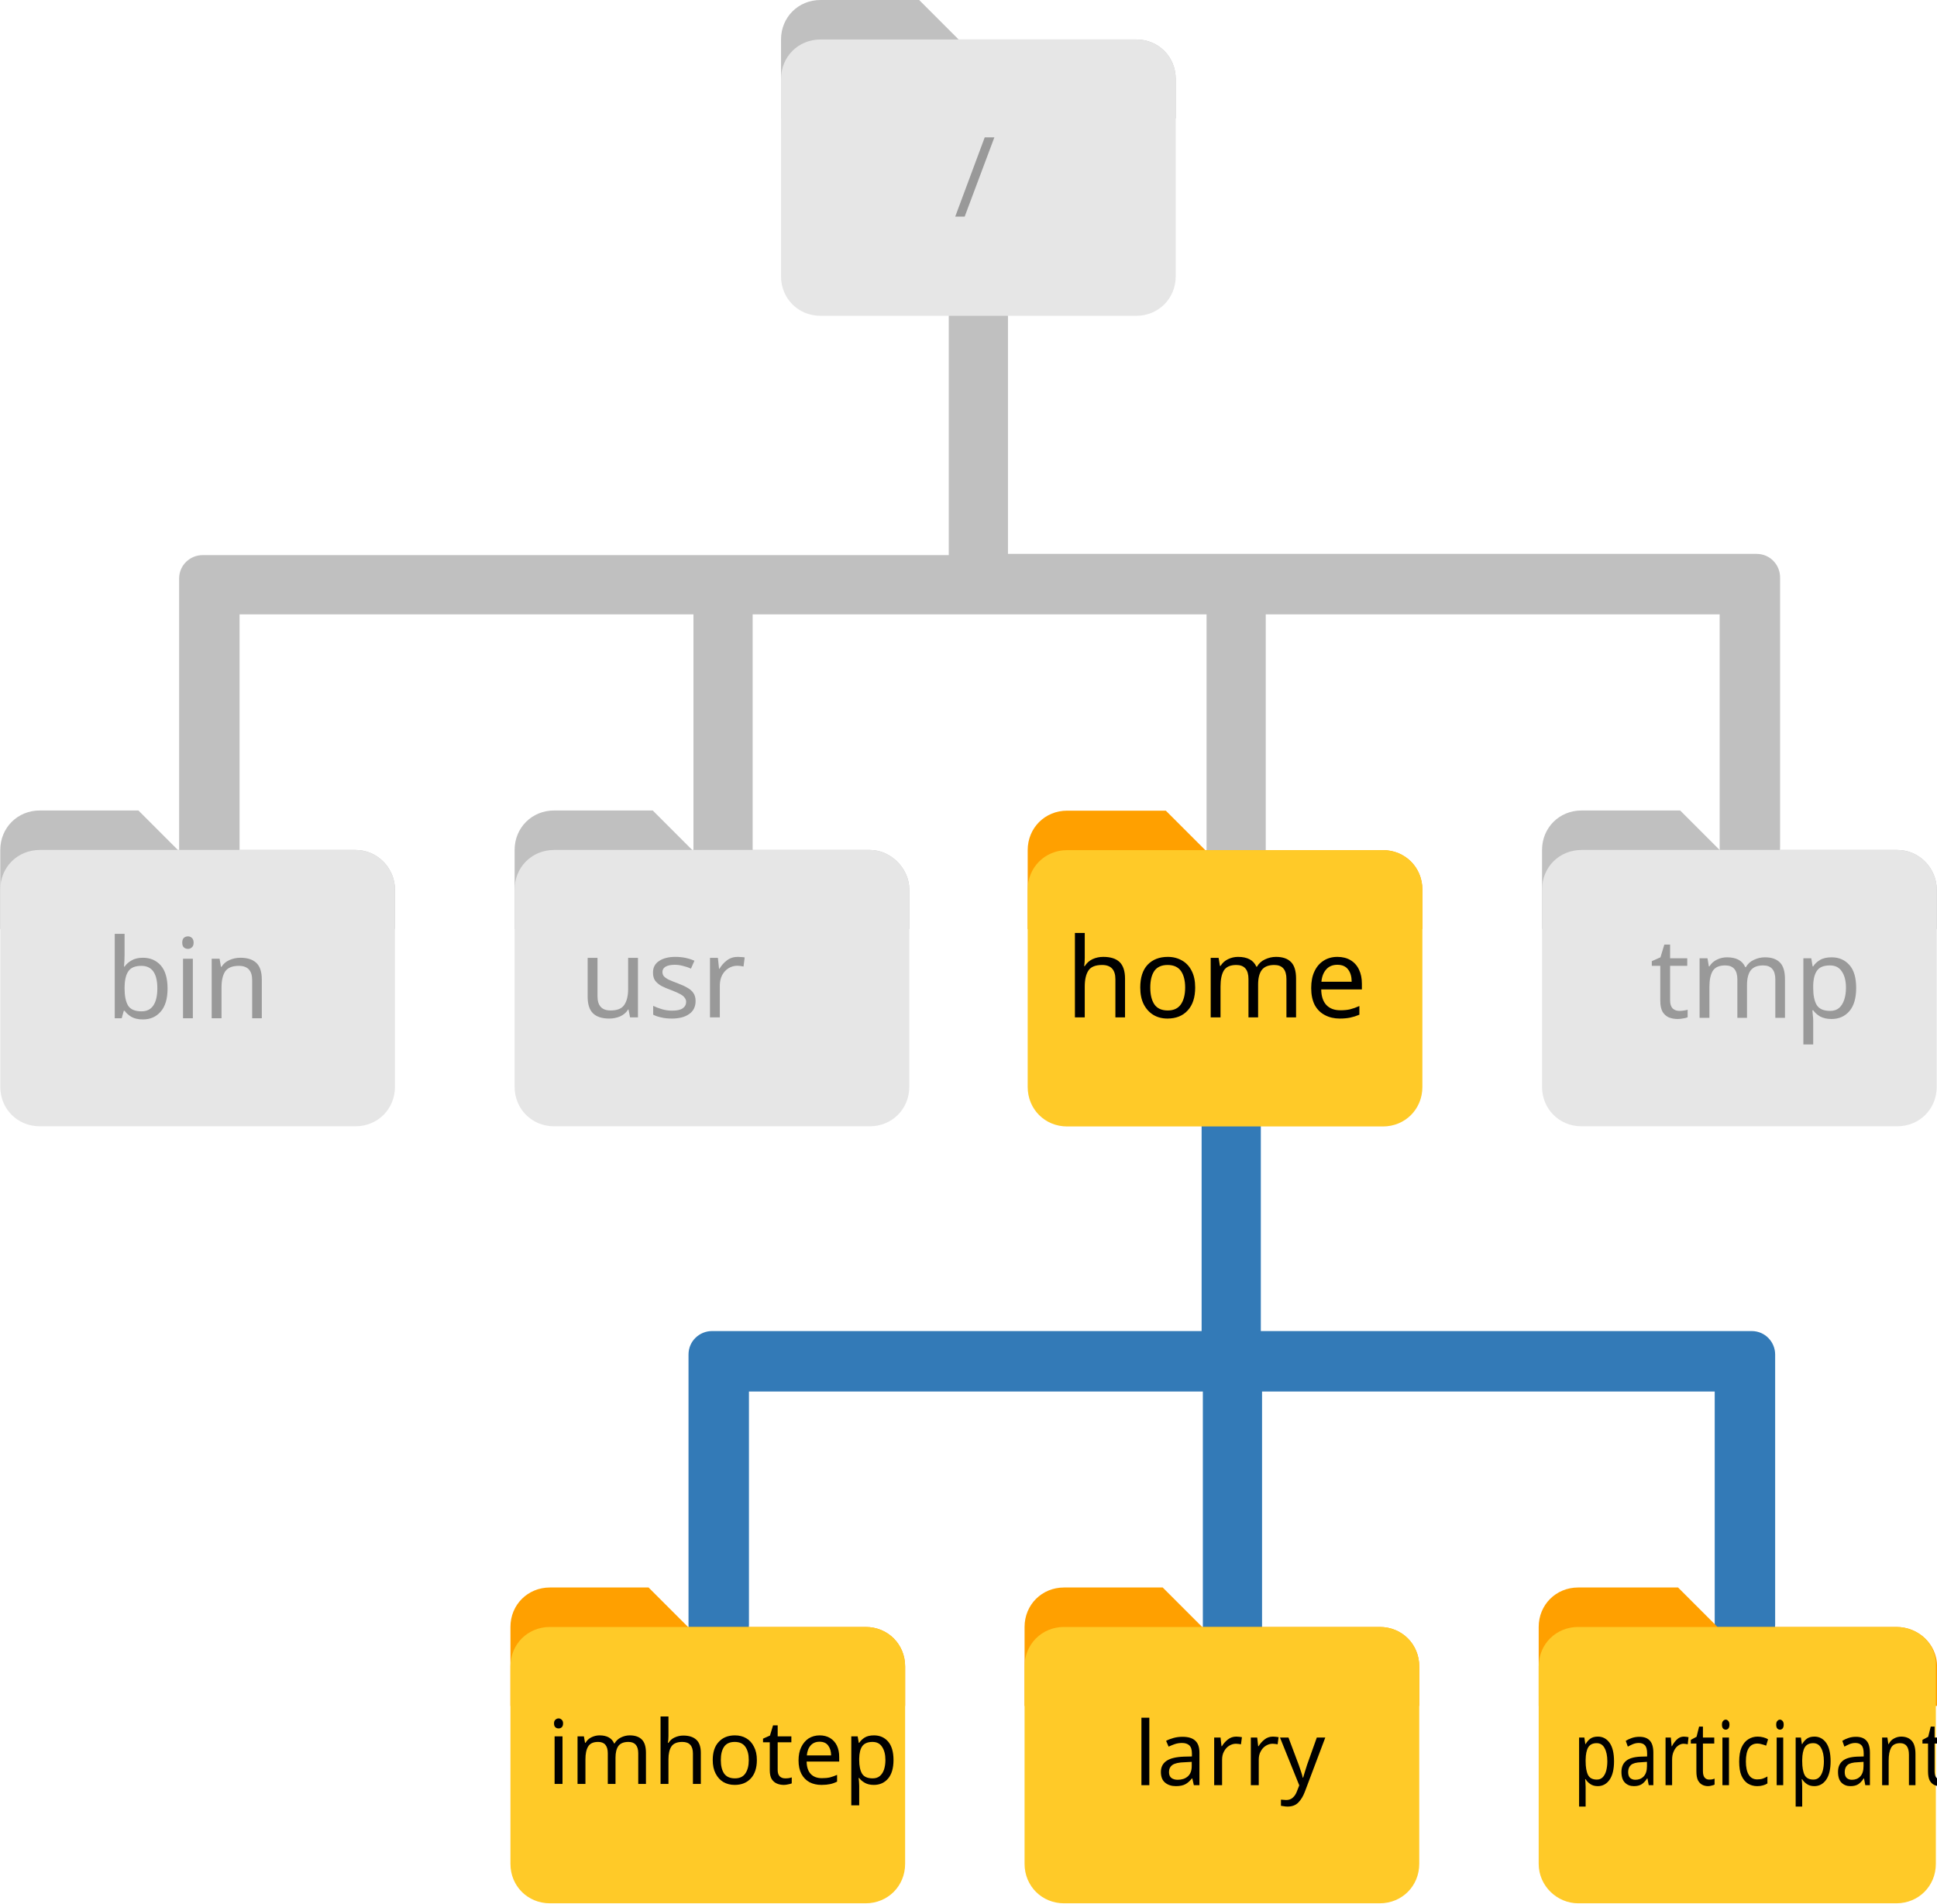
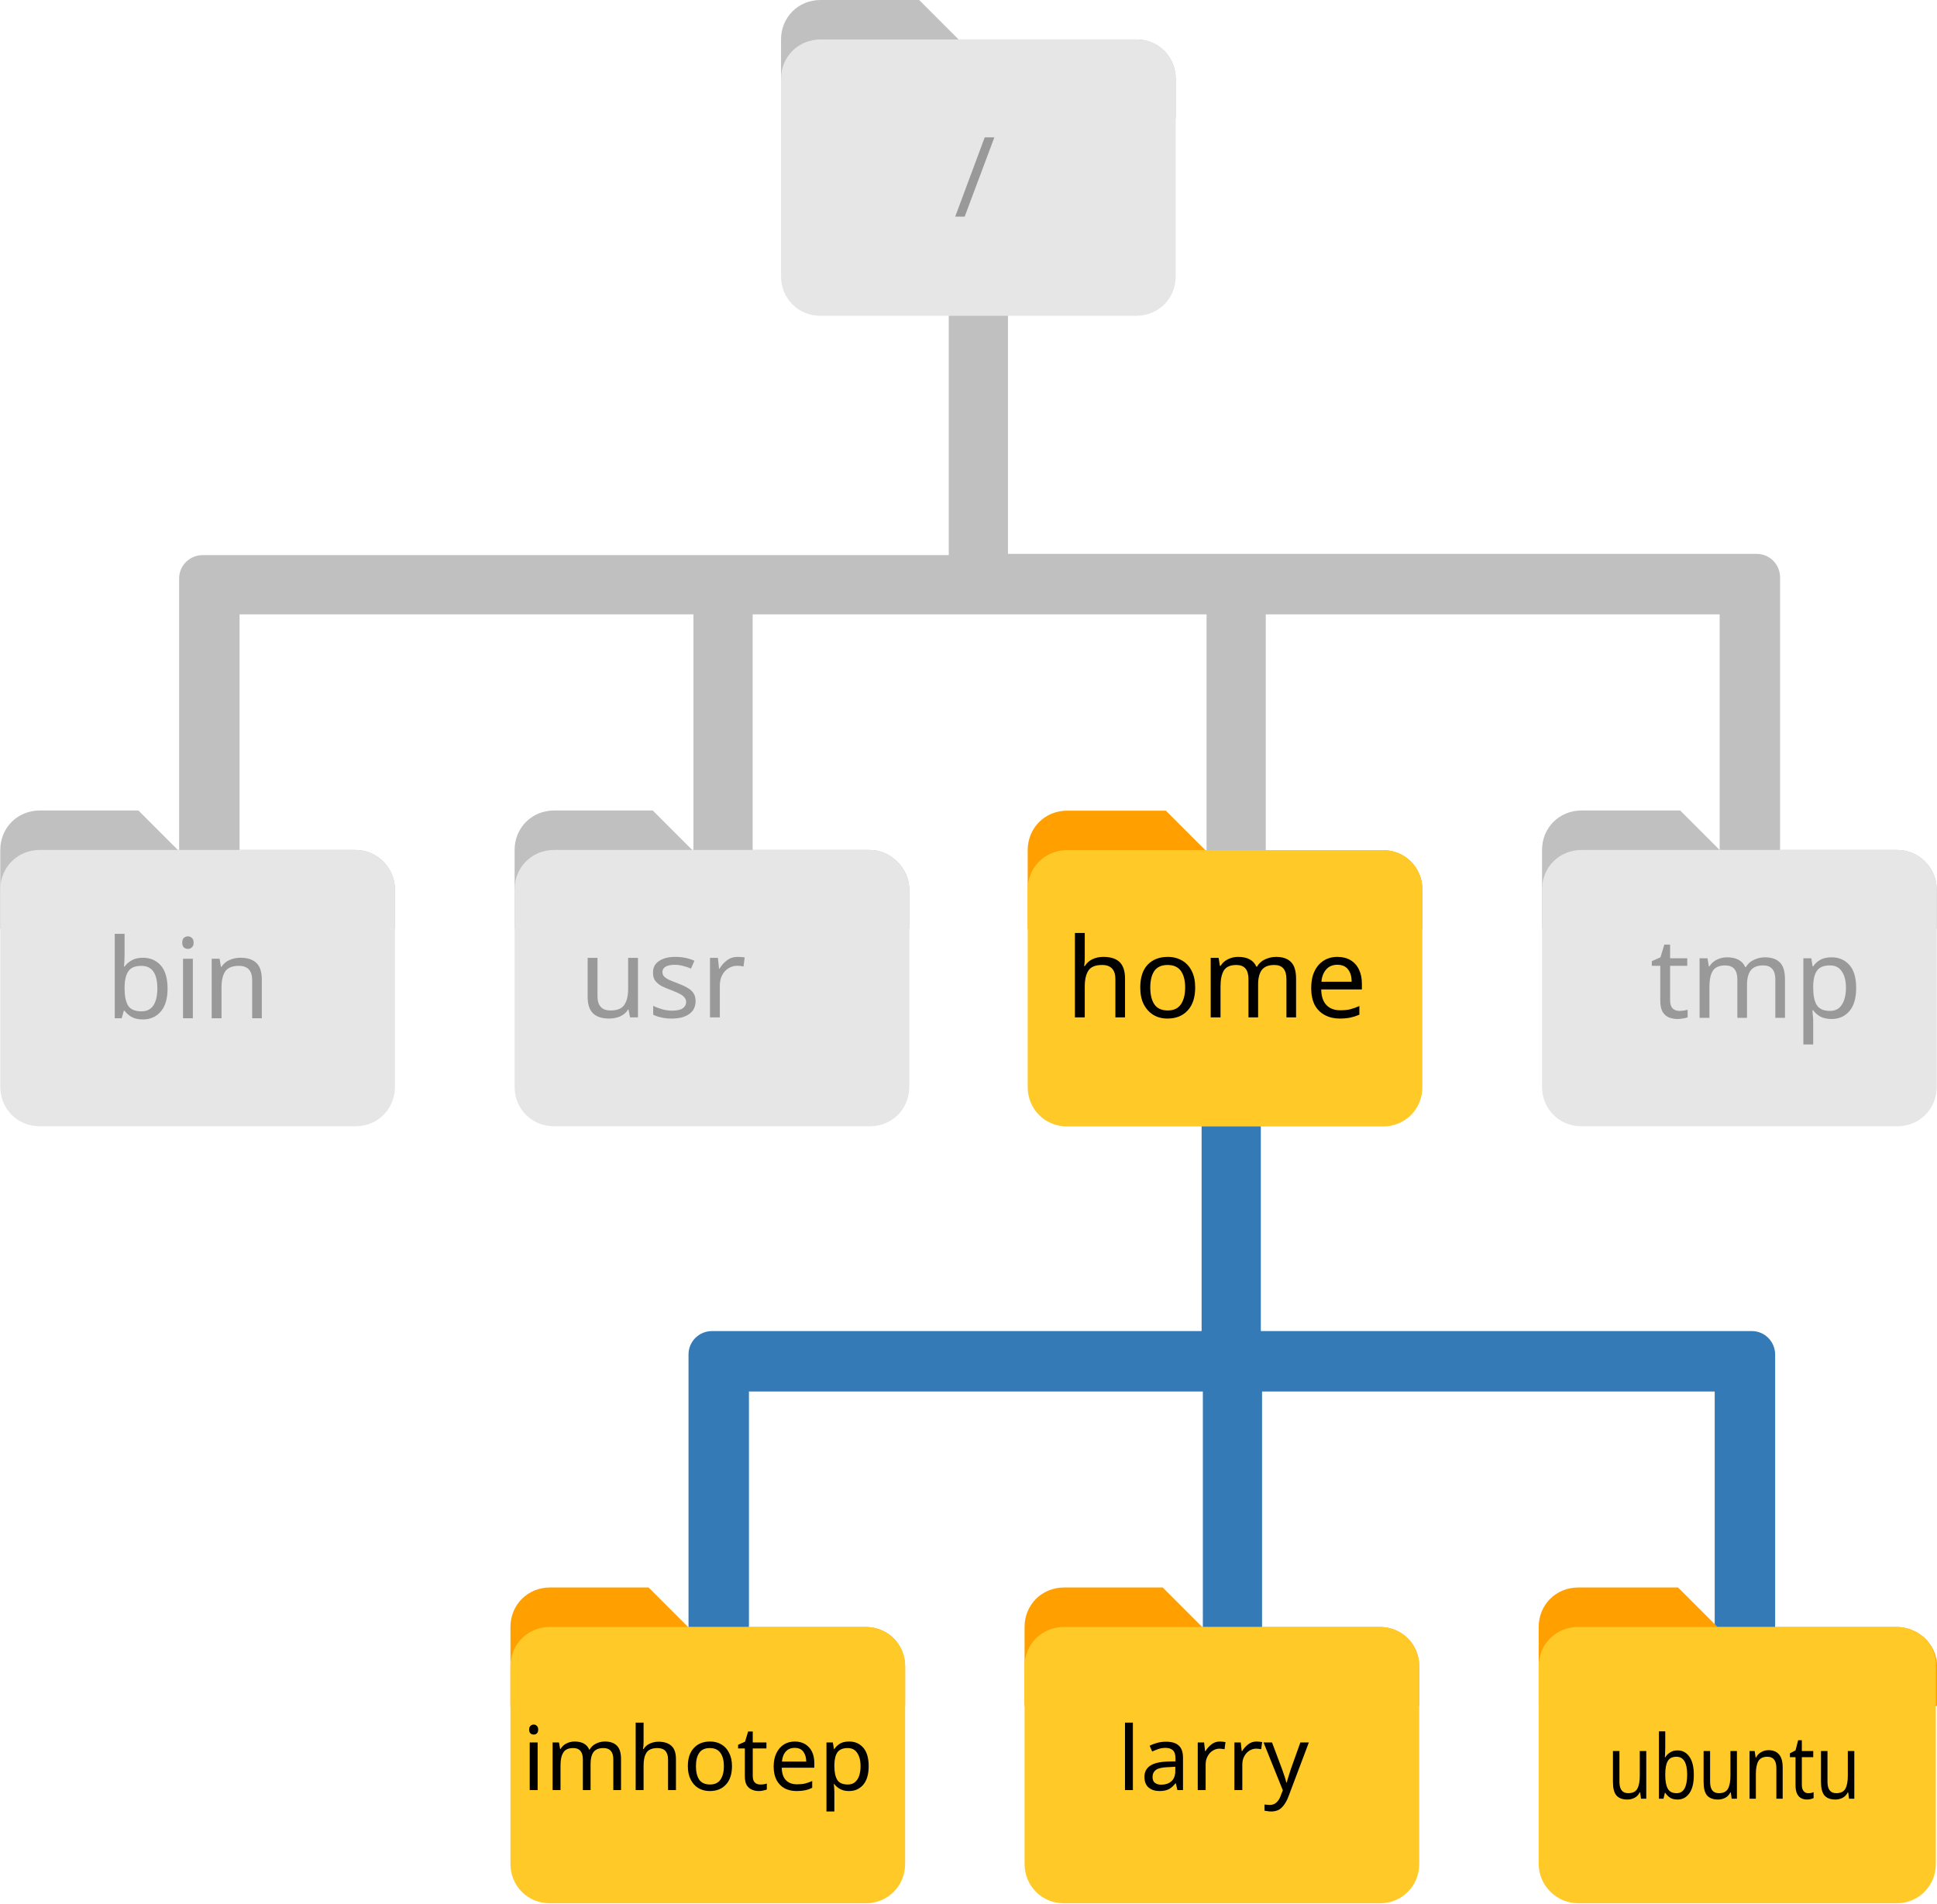
<svg xmlns="http://www.w3.org/2000/svg" version="1.1" id="svg5258" x="0px" y="0px" viewBox="0 0 157 154.3" height="54.418mm" width="55.386mm" style="enable-background:new 0 0 157 154.3;" xml:space="preserve">
-   <style type="text/css">
+   <defs id="defs46" />
+   <style type="text/css" id="style2">
	.st0{fill:none;}
	.st1{fill:#C0C0C0;}
	.st2{fill:#E6E6E6;}
	.st3{fill:#337AB7;}
	.st4{fill:#FFA000;}
	.st5{fill:#FFCA28;}
	.st6{font-family:'ArialMT';}
	.st7{font-size:9px;}
	.st8{fill:#999999;}
	.st9{font-size:7.2px;}
</style>
  <rect id="svgEditorBackground" y="0" class="st0" width="164.5" height="154.3" />
  <path id="rect4188-1-4" class="st1" d="M76.9,24.2V45h-16H38.3H17.5h-1.1c-1,0-1.9,0.8-1.9,1.9v1.1v20.8c0,1,0.8,1.9,1.9,1.9h1.1  c1,0,1.9-0.8,1.9-1.9V49.8h18.9h17.9v20.8h4.8V49.8h16h4.8h16v20.8h4.8V49.8h20.8h16v18.9c0,1,0.8,1.9,1.9,1.9h1.1  c1,0,1.9-0.8,1.9-1.9V47.9v-1.1c0-1-0.8-1.9-1.9-1.9h-18.9h-20.8H81.7V24.2H76.9z" />
  <path id="path4138-8" class="st1" d="M92.1,3.2H77.7L74.5,0h-8c-1.8,0-3.2,1.4-3.2,3.2v6.4h32V6.4C95.3,4.6,93.9,3.2,92.1,3.2z" />
  <path id="path4140-5" class="st2" d="M92.1,3.2H66.5c-1.8,0-3.2,1.4-3.2,3.2v16c0,1.8,1.4,3.2,3.2,3.2h25.6c1.8,0,3.2-1.4,3.2-3.2  v-16C95.3,4.6,93.9,3.2,92.1,3.2z" />
  <path id="rect4188-1-9-4-6-2" class="st3" d="M97.4,89.3v18.6H79.6H57.7c-1,0-1.9,0.8-1.9,1.9v1.1v20.8c0,1,0.8,1.9,1.9,1.9h1.1  c1,0,1.9-0.8,1.9-1.9v-18.9h18.9h17.9v2.2v18.6h4.8v-18.6v-2.2H123h16v18.9c0,1,0.8,1.9,1.9,1.9h1.1c1,0,1.9-0.8,1.9-1.9v-20.8v-1.1  c0-1-0.8-1.9-1.9-1.9H123h-20.8V89.3H97.4z" />
  <g id="g4148-4-1-8" transform="translate(364.8988,495.8141)">
    <path id="path4138-2-8-5" class="st4" d="M-252.8-426.9h-14.4l-3.2-3.2h-8c-1.8,0-3.2,1.4-3.2,3.2v6.4h32v-3.2   C-249.6-425.5-251-426.9-252.8-426.9z" />
    <path id="path4140-6-7-5" class="st5" d="M-252.8-426.9h-25.6c-1.8,0-3.2,1.4-3.2,3.2v16c0,1.8,1.4,3.2,3.2,3.2h25.6   c1.8,0,3.2-1.4,3.2-3.2v-16C-249.6-425.5-251-426.9-252.8-426.9z" />
  </g>
  <path id="path4138-2-0-1" class="st1" d="M70.5,68.9H56.1l-3.2-3.2h-8c-1.8,0-3.2,1.4-3.2,3.2v6.4h32v-3.2  C73.7,70.4,72.2,68.9,70.5,68.9L70.5,68.9z" />
  <path id="path4140-6-8-8" class="st2" d="M70.5,68.9H44.9c-1.8,0-3.2,1.4-3.2,3.2v16c0,1.8,1.4,3.2,3.2,3.2h25.6  c1.8,0,3.2-1.4,3.2-3.2v-16C73.7,70.4,72.2,68.9,70.5,68.9L70.5,68.9z" />
-   <text transform="matrix(1 0 0 1 86.3628 82.4735)" class="st6 st7">home</text>
+   <text transform="matrix(1 0 0 1 86.3628 82.4735)" class="st6 st7" id="text14">home</text>
  <path id="path4138-2-8-2-0" class="st1" d="M28.8,68.9H14.4l-3.2-3.2h-8c-1.8,0-3.2,1.4-3.2,3.2v6.4h32v-3.2  C32,70.4,30.6,68.9,28.8,68.9L28.8,68.9z" />
  <path id="path4140-6-7-6-5" class="st2" d="M28.8,68.9H3.2c-1.8,0-3.2,1.4-3.2,3.2v16c0,1.8,1.4,3.2,3.2,3.2h25.6  c1.8,0,3.2-1.4,3.2-3.2v-16C32,70.4,30.6,68.9,28.8,68.9L28.8,68.9z" />
  <path id="path4138-2-8-3-7" class="st1" d="M153.8,68.9h-14.4l-3.2-3.2h-8c-1.8,0-3.2,1.4-3.2,3.2v6.4h32v-3.2  C157,70.4,155.6,68.9,153.8,68.9L153.8,68.9z" />
  <path id="path4140-6-7-2-6" class="st2" d="M153.8,68.9h-25.6c-1.8,0-3.2,1.4-3.2,3.2v16c0,1.8,1.4,3.2,3.2,3.2h25.6  c1.8,0,3.2-1.4,3.2-3.2v-16C157,70.4,155.6,68.9,153.8,68.9L153.8,68.9z" />
-   <text transform="matrix(1 0 0 1 46.9043 82.4735)" class="st8 st6 st7">usr</text>
-   <text transform="matrix(1 0 0 1 8.5156 82.5443)" class="st8 st6 st7">bin</text>
-   <text transform="matrix(1 0 0 1 133.7583 82.5091)" class="st8 st6 st7">tmp</text>
-   <text transform="matrix(1 0 0 1 77.3306 17.558)" class="st8 st6 st7">/</text>
+   <text transform="matrix(1 0 0 1 46.9043 82.4735)" class="st8 st6 st7" id="text20">usr</text>
+   <text transform="matrix(1 0 0 1 8.5156 82.5443)" class="st8 st6 st7" id="text22">bin</text>
+   <text transform="matrix(1 0 0 1 133.7583 82.5091)" class="st8 st6 st7" id="text24">tmp</text>
+   <text transform="matrix(1 0 0 1 77.3306 17.558)" class="st8 st6 st7" id="text26">/</text>
  <g id="g4148-4-1-67" transform="translate(364.5452,574.4866)">
    <path id="path4138-2-8-0" class="st4" d="M-252.7-442.6h-14.4l-3.2-3.2h-8c-1.8,0-3.2,1.4-3.2,3.2v6.4h32v-3.2   C-249.5-441.2-250.9-442.6-252.7-442.6z" />
    <path id="path4140-6-7-7" class="st5" d="M-252.7-442.6h-25.6c-1.8,0-3.2,1.4-3.2,3.2v16c0,1.8,1.4,3.2,3.2,3.2h25.6   c1.8,0,3.2-1.4,3.2-3.2v-16C-249.5-441.2-250.9-442.6-252.7-442.6z" />
  </g>
  <g id="g4148-4-0-2" transform="translate(312.4619,574.4866)">
    <path id="path4138-2-0-0" class="st4" d="M-242.3-442.6h-14.4l-3.2-3.2h-8c-1.8,0-3.2,1.4-3.2,3.2v6.4h32v-3.2   C-239.1-441.2-240.5-442.6-242.3-442.6z" />
    <path id="path4140-6-8-6" class="st5" d="M-242.3-442.6h-25.6c-1.8,0-3.2,1.4-3.2,3.2v16c0,1.8,1.4,3.2,3.2,3.2h25.6   c1.8,0,3.2-1.4,3.2-3.2v-16C-239.1-441.2-240.5-442.6-242.3-442.6z" />
  </g>
-   <text transform="matrix(1 0 0 1 91.9111 144.7113)" class="st6 st9">larry</text>
+   <text class="st6 st9" id="text34" x="90.58" y="145.107" style="font-size:7.2px;font-family:ArialMT">larry</text>
  <g id="g4148-4-1-3-2" transform="translate(416.6286,574.4866)">
    <path id="path4138-2-8-3-4" class="st4" d="M-262.9-442.6h-14.5l-3.2-3.2h-8.1c-1.8,0-3.2,1.4-3.2,3.2v6.4h32.3v-3.2   C-259.6-441.2-261.1-442.6-262.9-442.6z" />
    <path id="path4140-6-7-2-7" class="st5" d="M-262.9-442.6h-25.8c-1.8,0-3.2,1.4-3.2,3.2v16c0,1.8,1.5,3.2,3.2,3.2h25.8   c1.8,0,3.2-1.4,3.2-3.2v-16C-259.6-441.2-261.1-442.6-262.9-442.6z" />
  </g>
-   <text transform="matrix(1 0 0 1 44.3335 144.6117)" class="st6 st9">imhotep</text>
-   <text transform="matrix(0.8278 0 0 1 127.5 144.7113)" class="st6 st9">participant</text>
+   <text class="st6 st9" id="text39" x="42.317" y="145.107" style="font-size:7.2px;font-family:ArialMT">imhotep</text>
+   <text transform="scale(0.9098352,1.0991)" class="st6 st9" id="text41" x="143.192" y="132.659" style="font-size:6.551px;font-family:ArialMT;stroke-width:0.91">ubuntu</text>
</svg>
